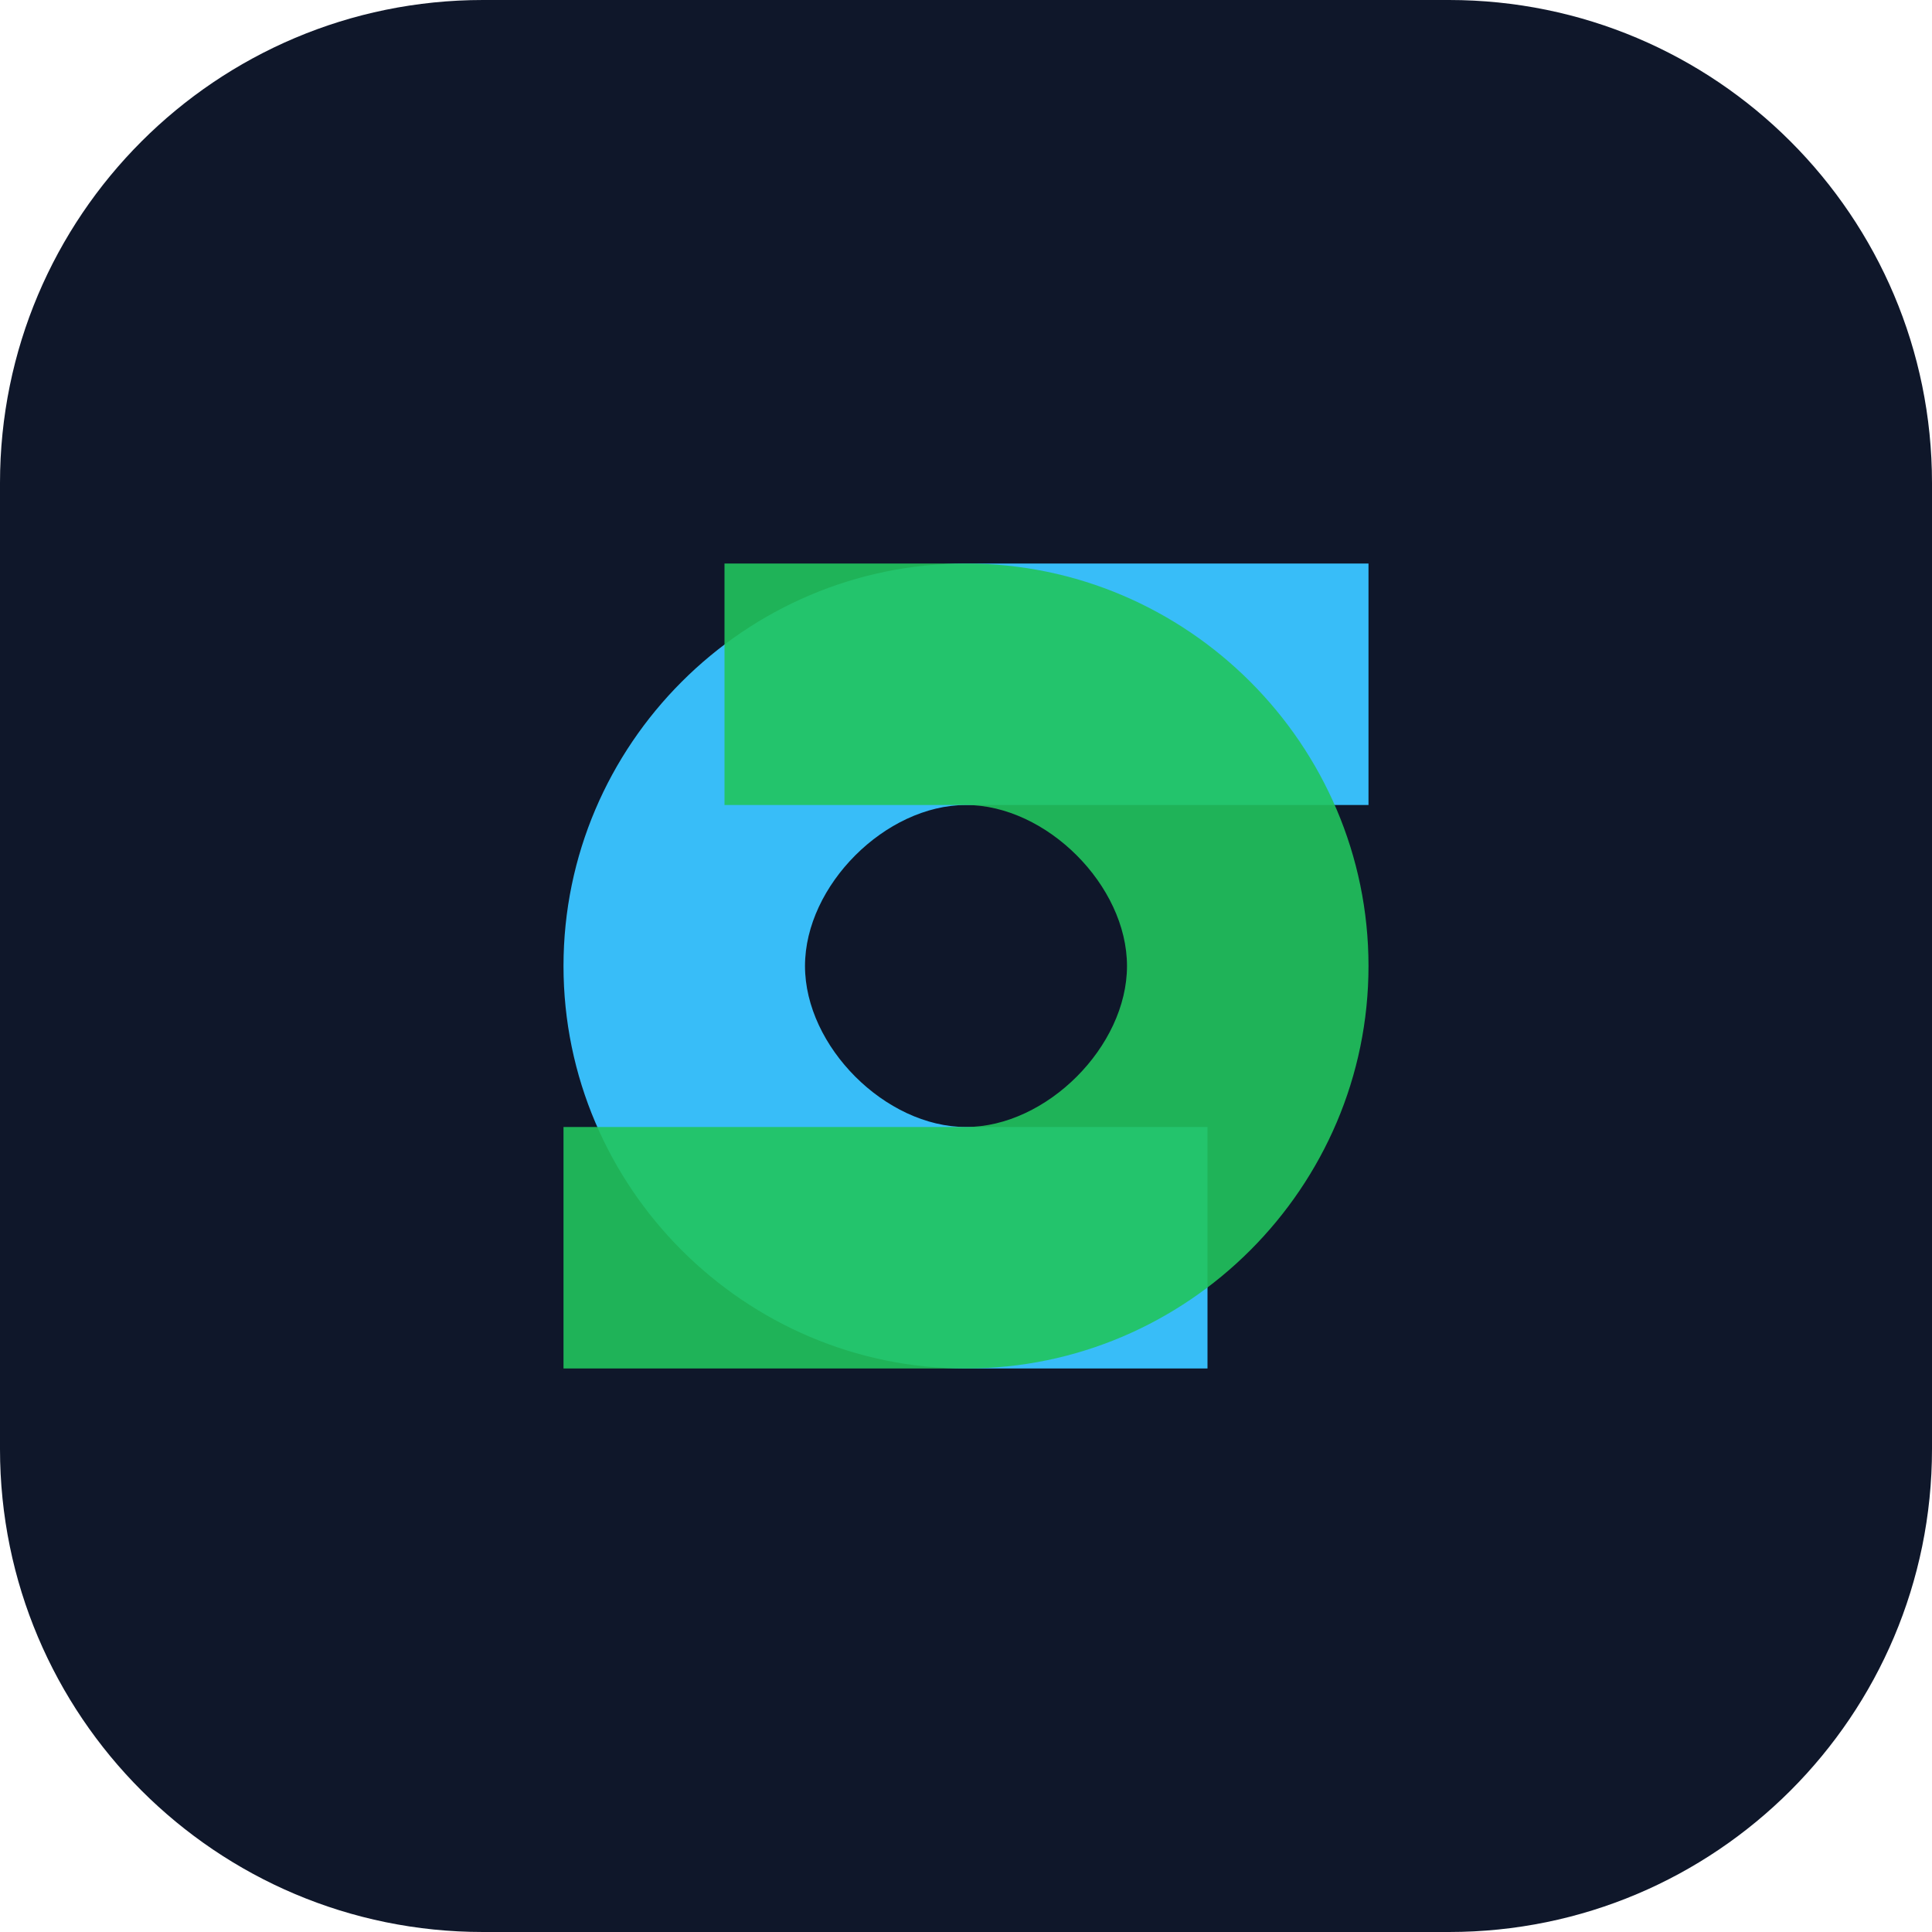
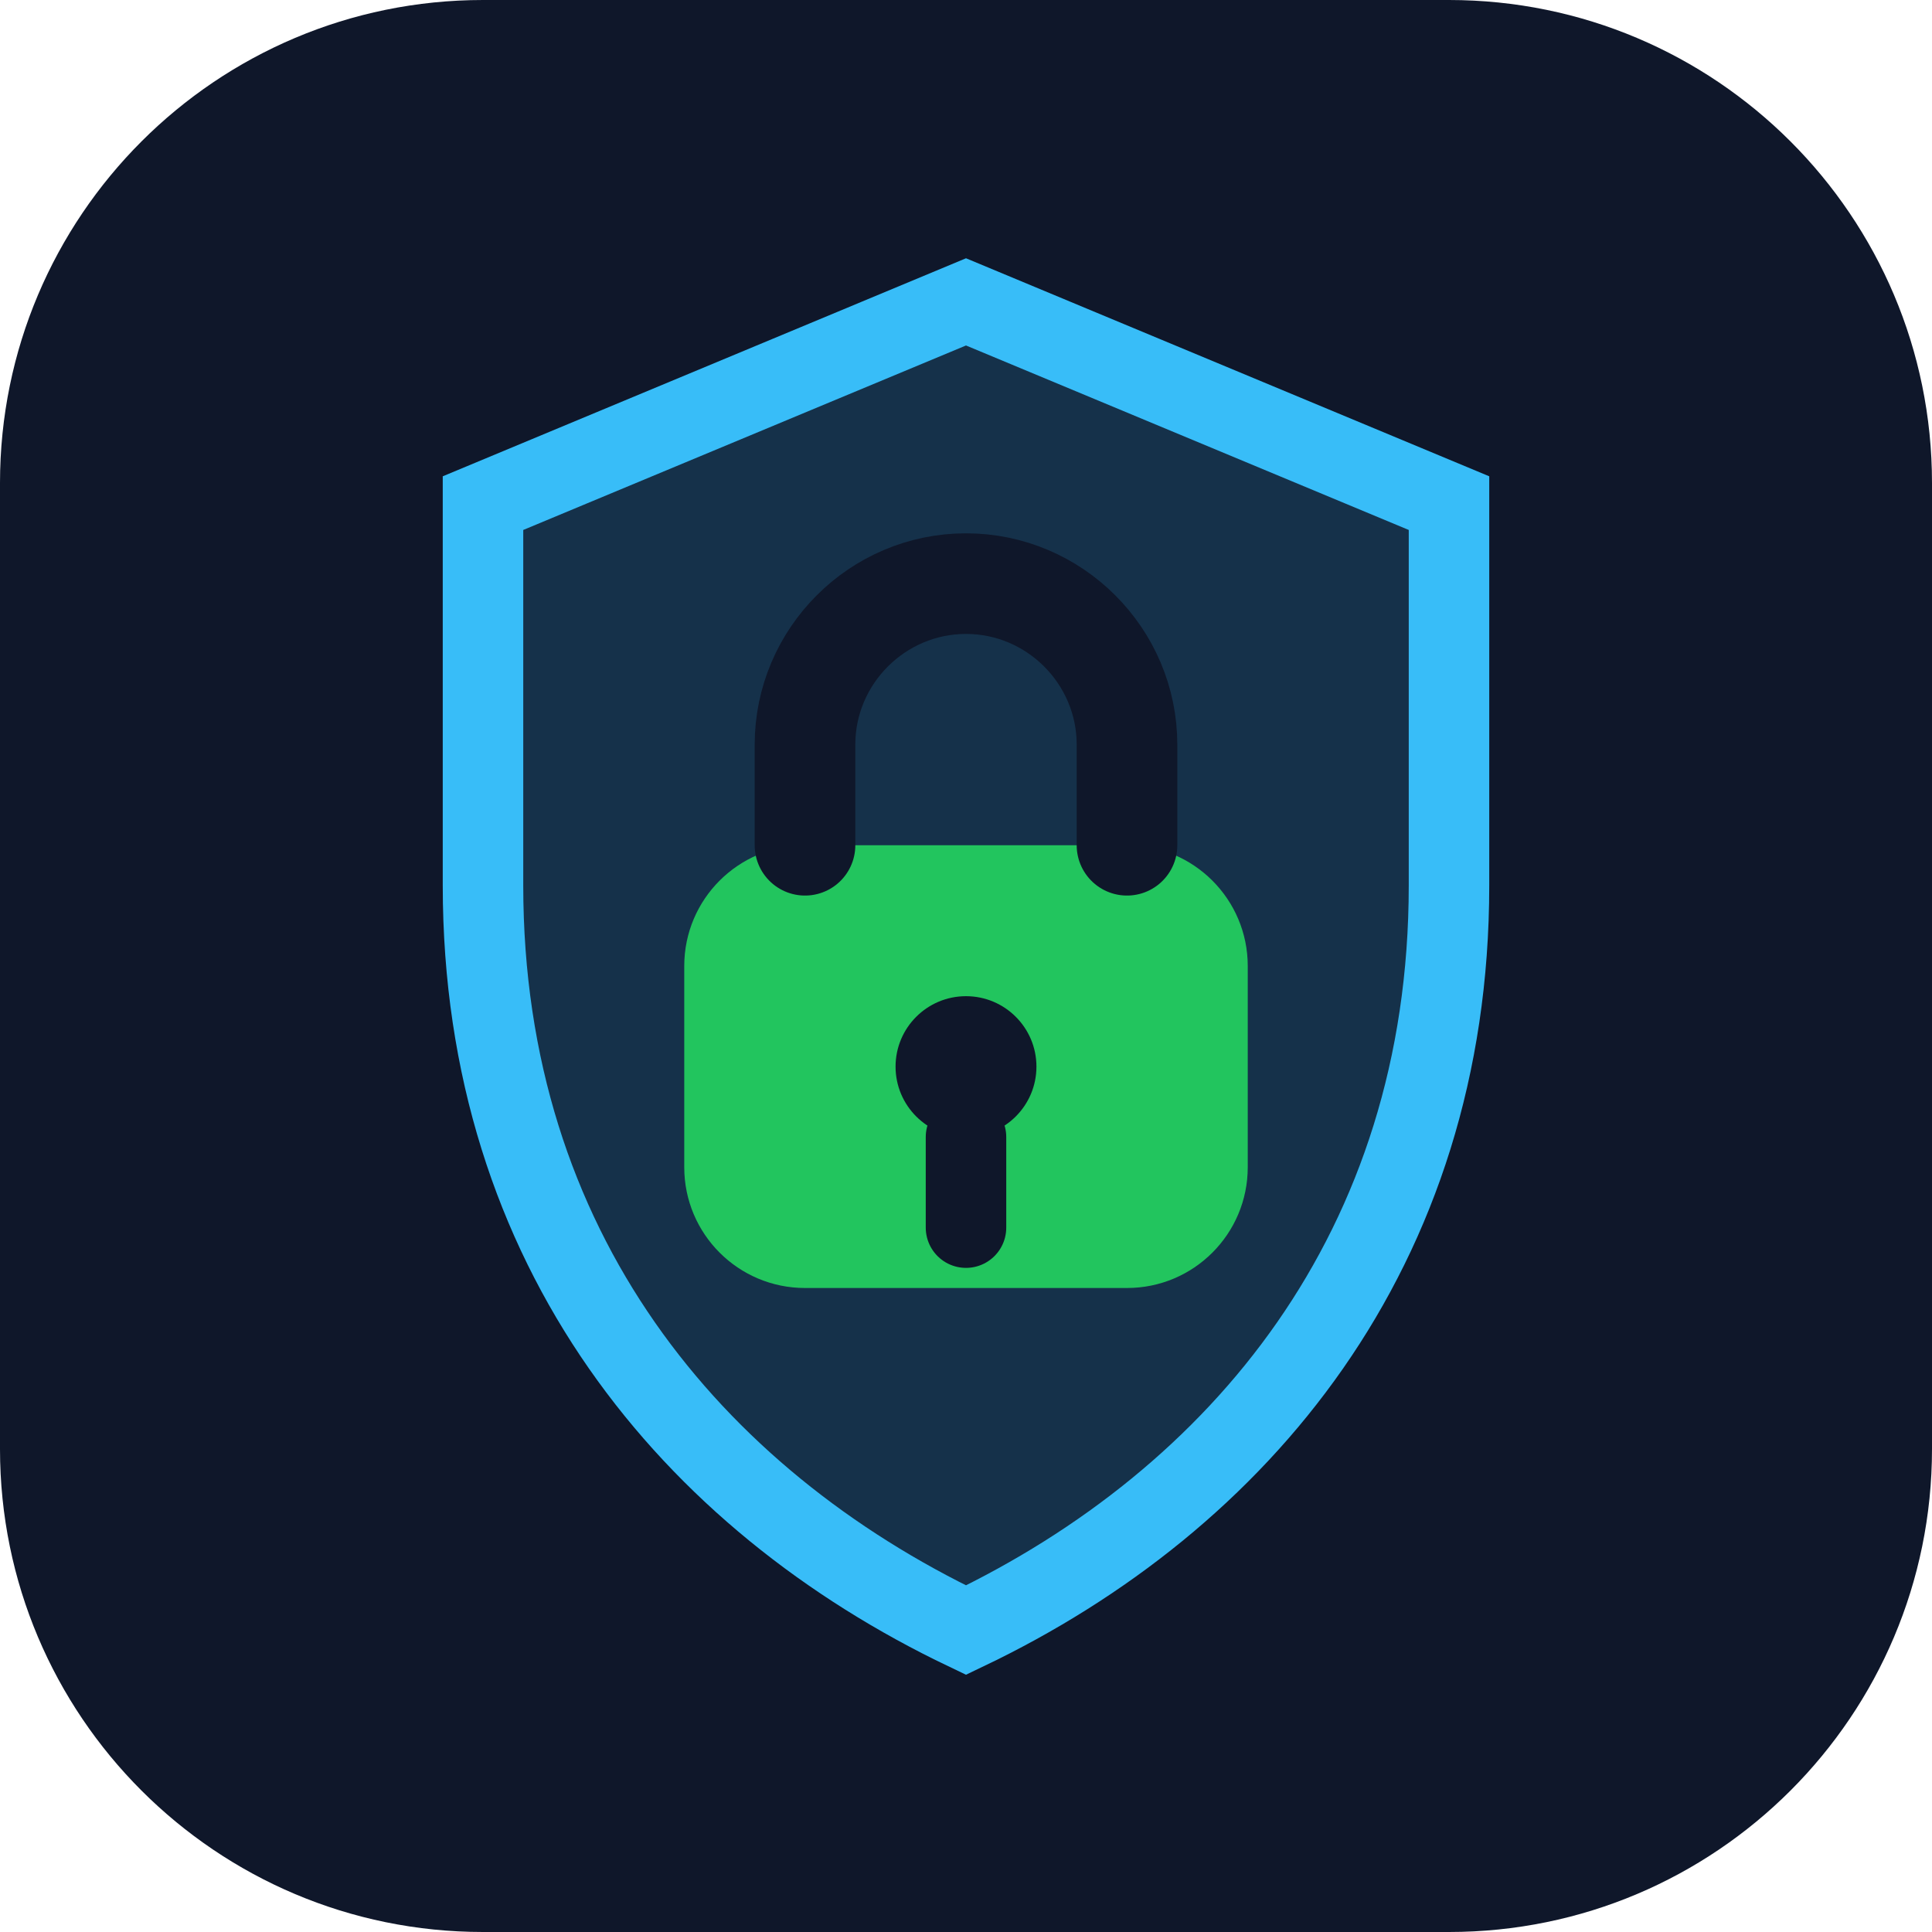
<svg xmlns="http://www.w3.org/2000/svg" viewBox="0 0 96 96" fill="none">
  <rect width="96" height="96" rx="24" fill="#0f172a" />
-   <path d="M28 48c0-11 9-20 20-20h20v12H48c-4 0-8 4-8 8s4 8 8 8h12v12H48c-11 0-20-9-20-20Z" fill="#38bdf8" />
-   <path d="M68 48c0 11-9 20-20 20H28V56h20c4 0 8-4 8-8s-4-8-8-8H36V28h12c11 0 20 9 20 20Z" fill="#22c55e" fill-opacity=".9" />
+   <path d="M48 15 24 25v19c0 18.1 10.4 30.5 24 37 13.6-6.5 24-18.9 24-37V25L48 15Z" fill="#38bdf8" fill-opacity=".16" stroke="#38bdf8" stroke-width="4" />
+   <rect x="34" y="42" width="28" height="22" rx="6" fill="#22c55e" />
+   <path d="M40 42v-5c0-4.4 3.6-8 8-8s8 3.6 8 8v5" stroke="#0f172a" stroke-width="5" stroke-linecap="round" />
+   <circle cx="48" cy="53" r="3.5" fill="#0f172a" />
+   <path d="M48 56.5v4.5" stroke="#0f172a" stroke-width="4" stroke-linecap="round" />
</svg>
